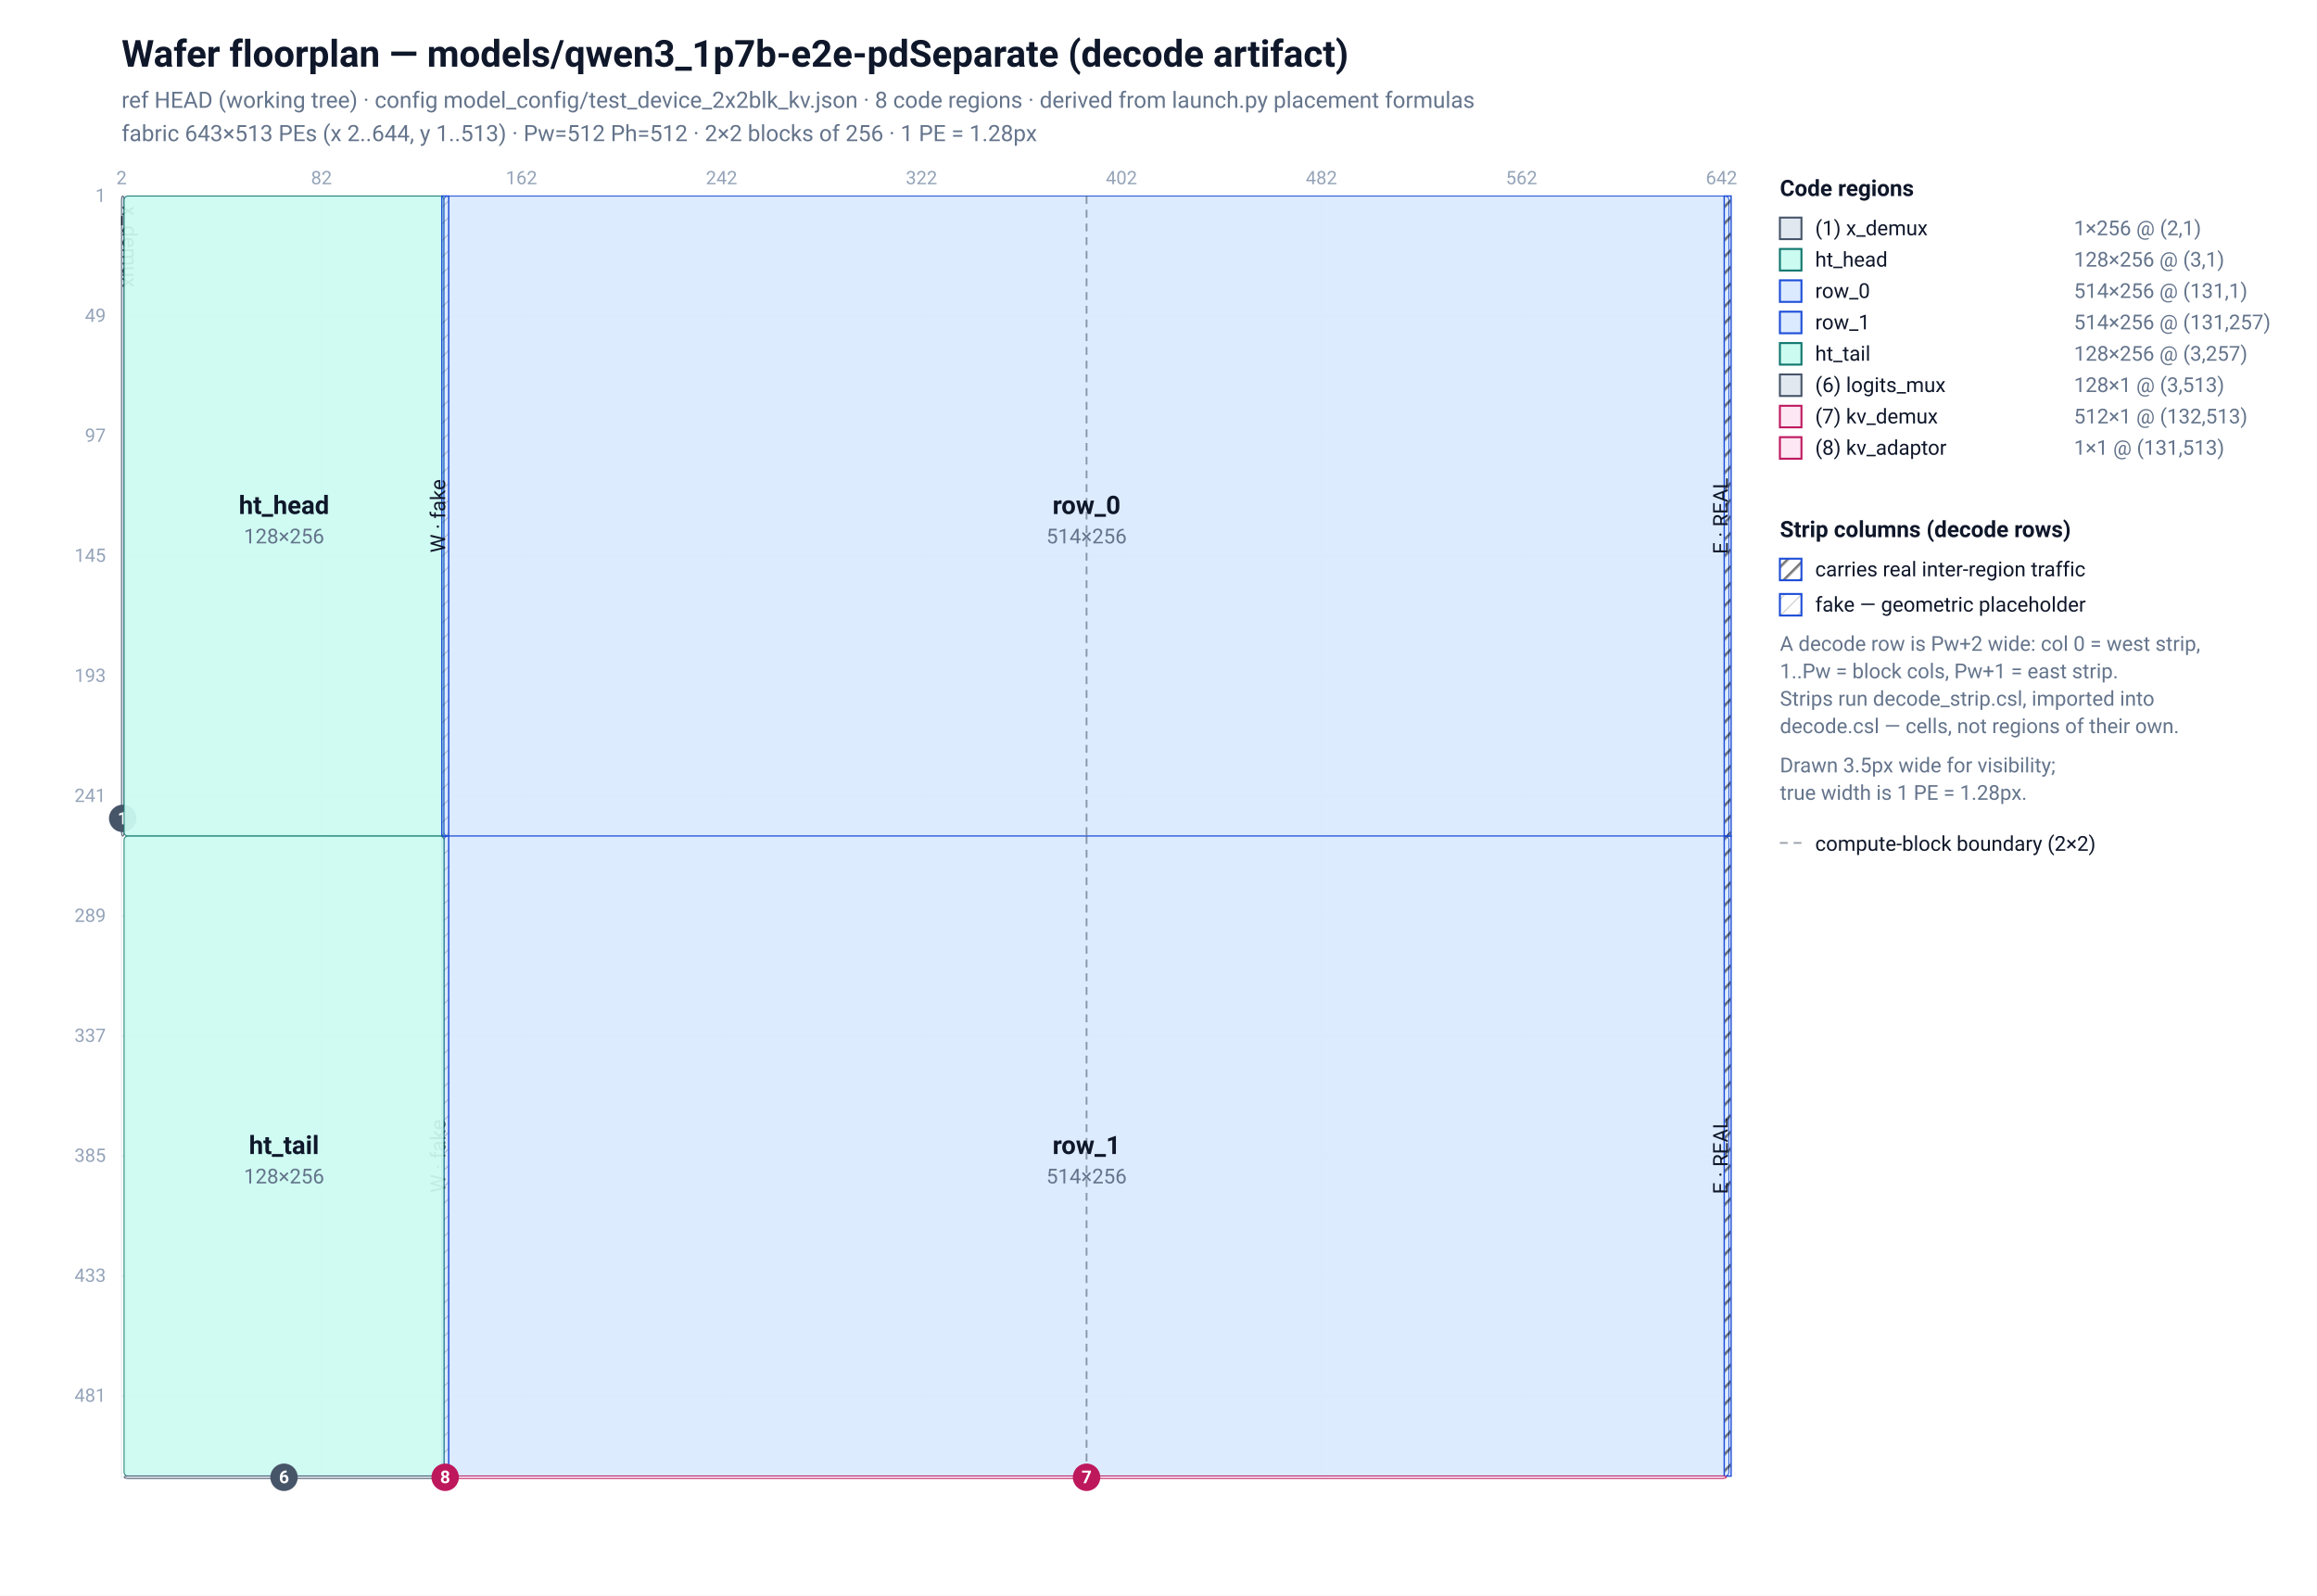
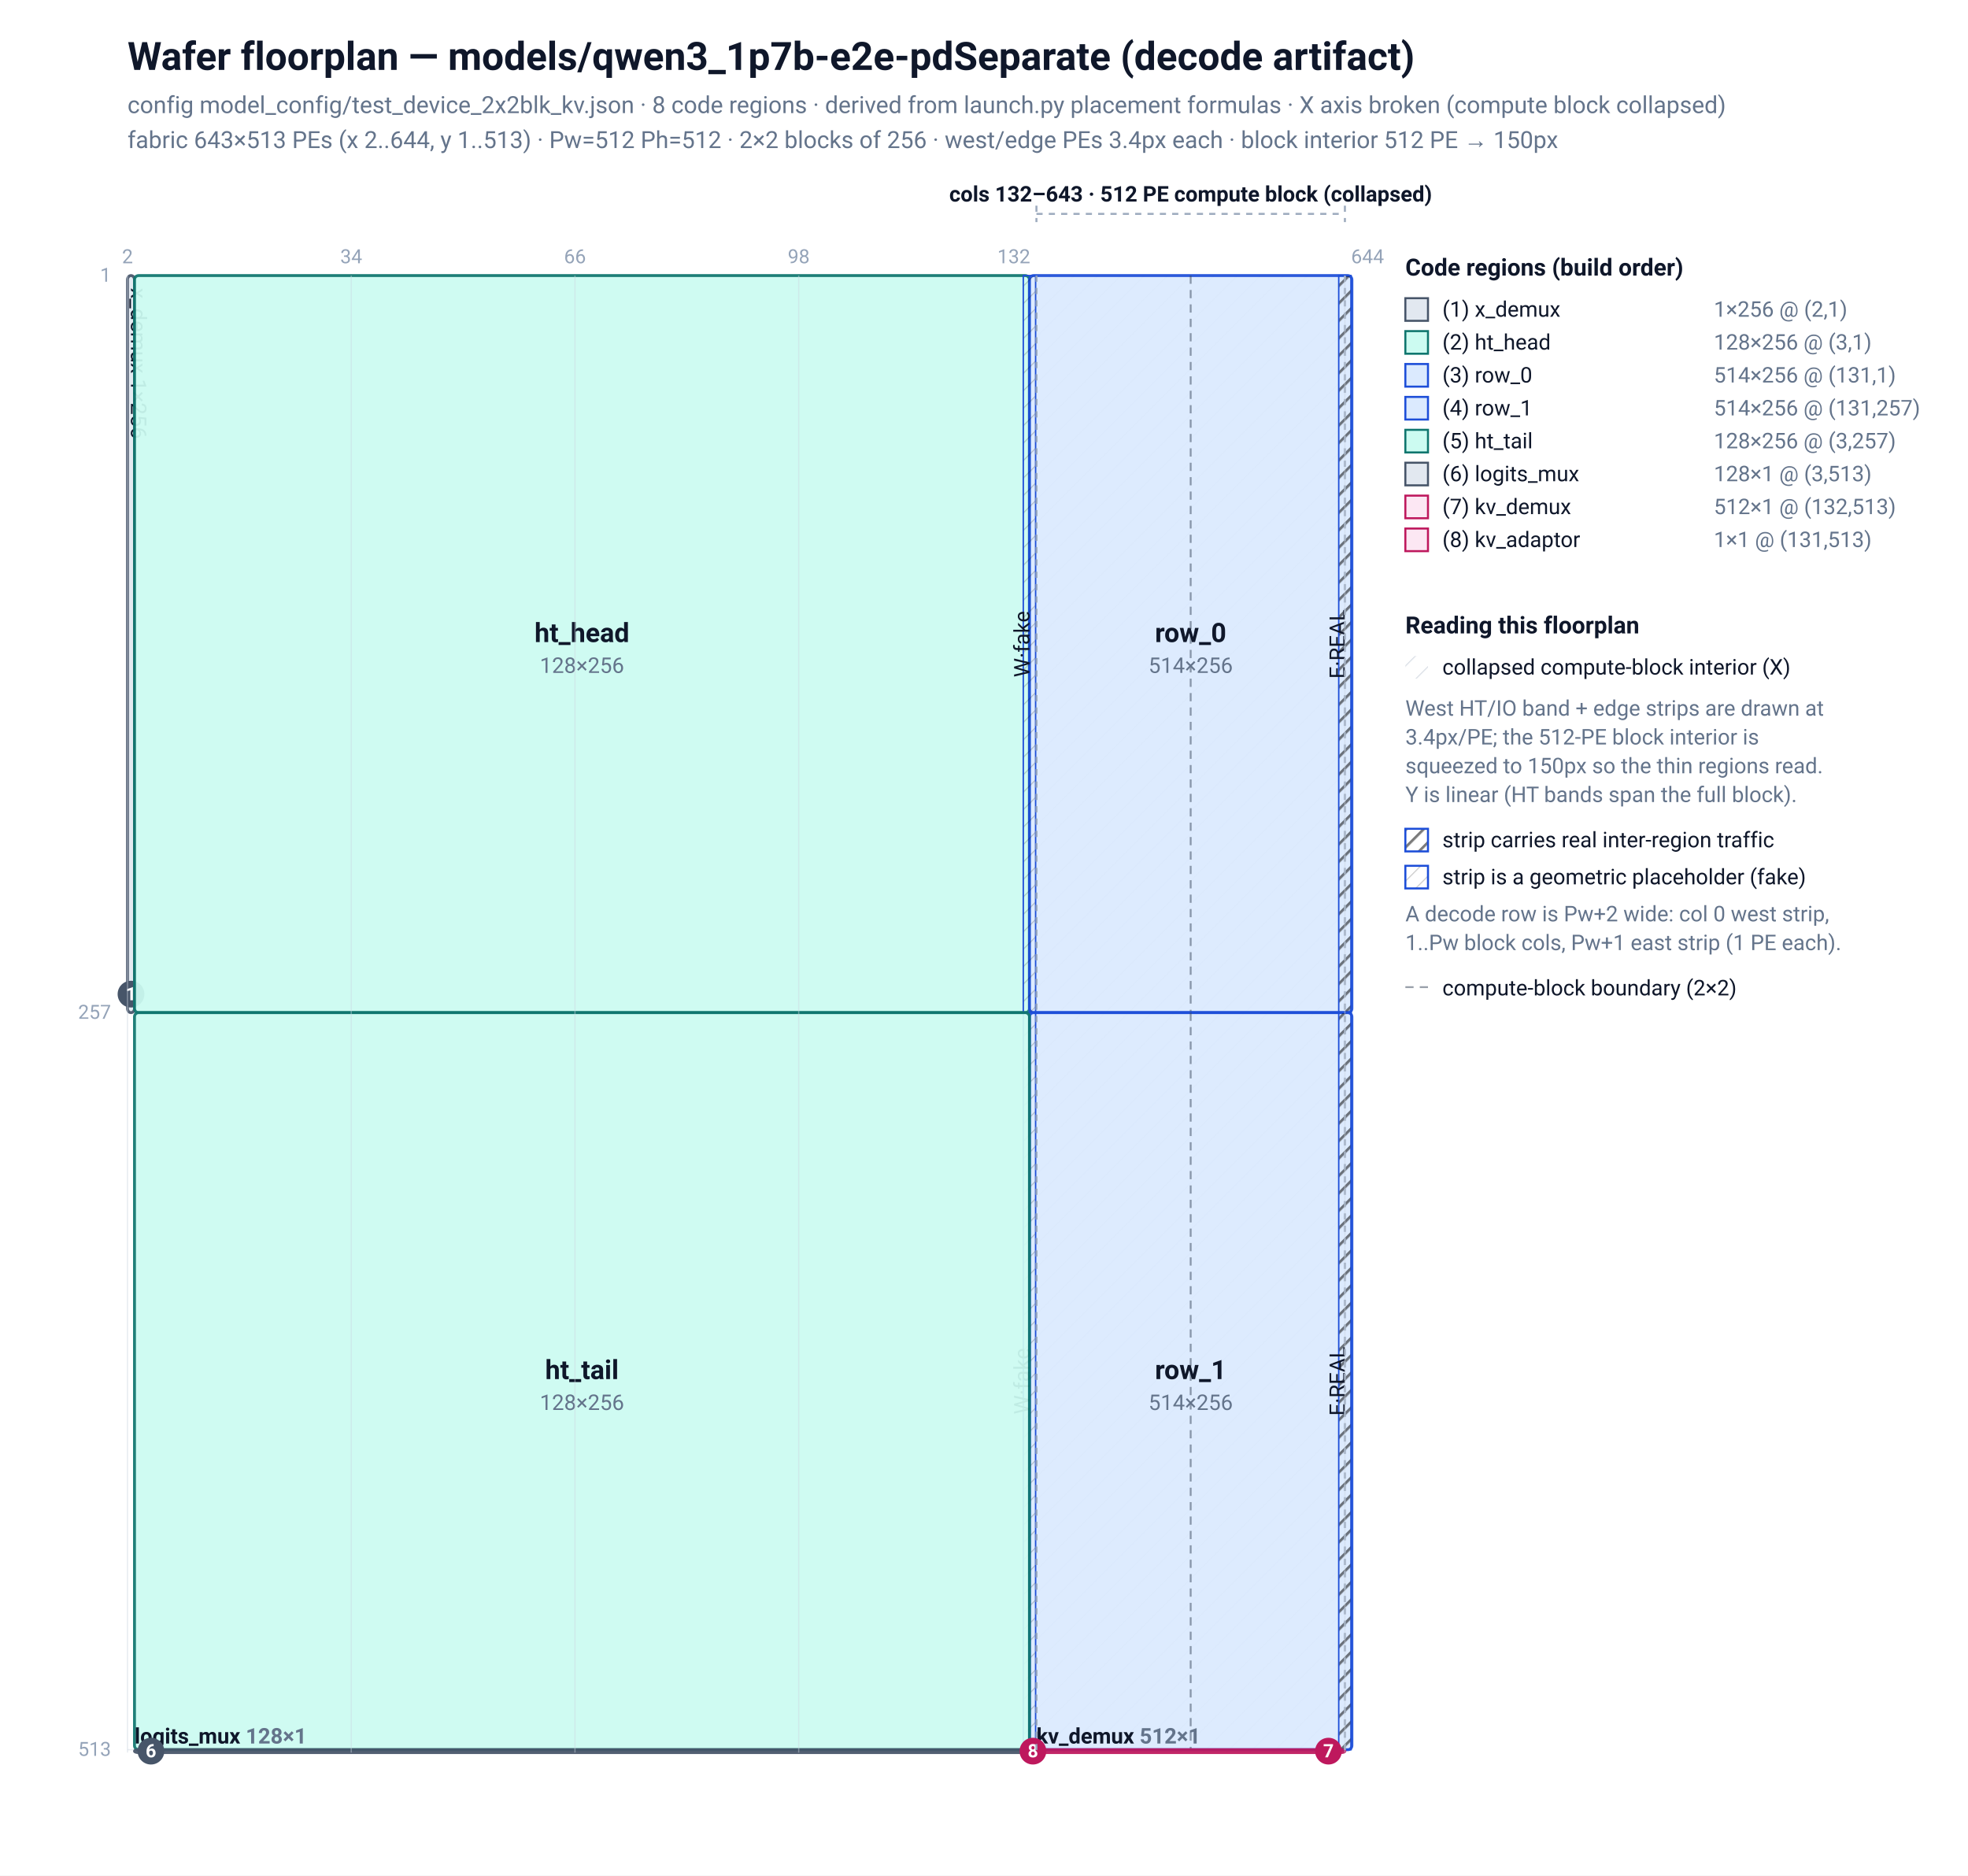
- <svg xmlns="http://www.w3.org/2000/svg" viewBox="0 0 1182 814" width="1182" height="814" font-family="ui-sans-serif,system-ui,Segoe UI,Roboto,Arial,sans-serif">
+ <svg xmlns="http://www.w3.org/2000/svg" viewBox="0 0 957 912" width="957" height="912" font-family="ui-sans-serif,system-ui,Segoe UI,Roboto,Arial,sans-serif">
  <defs>
    <pattern id="hatch" width="6" height="6" patternUnits="userSpaceOnUse" patternTransform="rotate(45)">
      <line x1="0" y1="0" x2="0" y2="6" stroke="currentColor" stroke-width="2.6" opacity=".5" />
    </pattern>
    <pattern id="hatchFake" width="6" height="6" patternUnits="userSpaceOnUse" patternTransform="rotate(45)">
      <line x1="0" y1="0" x2="0" y2="6" stroke="currentColor" stroke-width="1" opacity=".2" />
    </pattern>
+     <pattern id="hatchZoom" width="8" height="8" patternUnits="userSpaceOnUse" patternTransform="rotate(45)">
+       <line x1="0" y1="0" x2="0" y2="8" stroke="#94a3b8" stroke-width="1" opacity=".35" />
+     </pattern>
  </defs>
-   <style>:root{color-scheme:light dark}text{fill:#0f172a}.bg{fill:#fff}.sub{fill:#64748b}.rl{font-size:13px;font-weight:600}.rd{font-size:10.5px}.ax{font-size:9.5px;fill:#94a3b8}.t1{font-size:19px;font-weight:700}.t2{font-size:11.5px}.bdg{font-size:9px;font-weight:700;fill:#fff}.grid{stroke:#cbd5e1;stroke-width:.6;opacity:.45}.blk{stroke:#334155;stroke-dasharray:4 3;stroke-width:.9;fill:none;opacity:.5}@media (prefers-color-scheme:dark){text{fill:#e2e8f0}.bg{fill:#0b1120}.sub{fill:#94a3b8}.ax{fill:#64748b}.grid{stroke:#334155}.blk{stroke:#94a3b8}}</style>
-   <rect class="bg" width="1182" height="814" />
+   <style>:root{color-scheme:light dark}text{fill:#0f172a}.bg{fill:#fff}.sub{fill:#64748b}.rl{font-size:13px;font-weight:600}.rd{font-size:10.5px}.rdb{font-size:10.5px;font-weight:600}.ax{font-size:9.5px;fill:#94a3b8}.t1{font-size:19px;font-weight:700}.t2{font-size:11.5px}.bdg{font-size:9px;font-weight:700;fill:#fff}.grid{stroke:#cbd5e1;stroke-width:.6;opacity:.45}.brk{stroke:#94a3b8;stroke-width:1;stroke-dasharray:3 3;opacity:.9}.blk{stroke:#334155;stroke-dasharray:4 3;stroke-width:.9;fill:none;opacity:.5}@media (prefers-color-scheme:dark){text{fill:#e2e8f0}.bg{fill:#0b1120}.sub{fill:#94a3b8}.ax{fill:#64748b}.grid{stroke:#334155}.blk{stroke:#94a3b8}}</style>
+   <rect class="bg" width="957" height="912" />
  <text class="t1" x="62" y="34">Wafer floorplan — models/qwen3_1p7b-e2e-pdSeparate (decode artifact)</text>
-   <text class="t2 sub" x="62" y="55">ref HEAD (working tree) · config model_config/test_device_2x2blk_kv.json · 8 code regions · derived from launch.py placement formulas</text>
-   <text class="t2 sub" x="62" y="72">fabric 643×513 PEs (x 2..644, y 1..513) · Pw=512 Ph=512 · 2×2 blocks of 256 · 1 PE = 1.28px</text>
-   <line class="grid" x1="62.0" y1="100.0" x2="62.0" y2="754.2" />
-   <text class="ax" x="62.0" y="94.0" text-anchor="middle">2</text>
-   <line class="grid" x1="164.0" y1="100.0" x2="164.0" y2="754.2" />
-   <text class="ax" x="164.0" y="94.0" text-anchor="middle">82</text>
-   <line class="grid" x1="266.0" y1="100.0" x2="266.0" y2="754.2" />
-   <text class="ax" x="266.0" y="94.0" text-anchor="middle">162</text>
-   <line class="grid" x1="368.1" y1="100.0" x2="368.1" y2="754.2" />
-   <text class="ax" x="368.1" y="94.0" text-anchor="middle">242</text>
-   <line class="grid" x1="470.1" y1="100.0" x2="470.1" y2="754.2" />
-   <text class="ax" x="470.1" y="94.0" text-anchor="middle">322</text>
-   <line class="grid" x1="572.1" y1="100.0" x2="572.1" y2="754.2" />
-   <text class="ax" x="572.1" y="94.0" text-anchor="middle">402</text>
-   <line class="grid" x1="674.1" y1="100.0" x2="674.1" y2="754.2" />
-   <text class="ax" x="674.1" y="94.0" text-anchor="middle">482</text>
-   <line class="grid" x1="776.2" y1="100.0" x2="776.2" y2="754.2" />
-   <text class="ax" x="776.2" y="94.0" text-anchor="middle">562</text>
-   <line class="grid" x1="878.2" y1="100.0" x2="878.2" y2="754.2" />
-   <text class="ax" x="878.2" y="94.0" text-anchor="middle">642</text>
-   <line class="grid" x1="62.0" y1="100.0" x2="882.0" y2="100.0" />
-   <text class="ax" x="54.0" y="103.0" text-anchor="end">1</text>
-   <line class="grid" x1="62.0" y1="161.2" x2="882.0" y2="161.2" />
-   <text class="ax" x="54.0" y="164.2" text-anchor="end">49</text>
-   <line class="grid" x1="62.0" y1="222.4" x2="882.0" y2="222.4" />
-   <text class="ax" x="54.0" y="225.4" text-anchor="end">97</text>
-   <line class="grid" x1="62.0" y1="283.6" x2="882.0" y2="283.6" />
-   <text class="ax" x="54.0" y="286.6" text-anchor="end">145</text>
-   <line class="grid" x1="62.0" y1="344.9" x2="882.0" y2="344.9" />
-   <text class="ax" x="54.0" y="347.9" text-anchor="end">193</text>
-   <line class="grid" x1="62.0" y1="406.1" x2="882.0" y2="406.1" />
-   <text class="ax" x="54.0" y="409.1" text-anchor="end">241</text>
-   <line class="grid" x1="62.0" y1="467.3" x2="882.0" y2="467.3" />
-   <text class="ax" x="54.0" y="470.3" text-anchor="end">289</text>
-   <line class="grid" x1="62.0" y1="528.5" x2="882.0" y2="528.5" />
-   <text class="ax" x="54.0" y="531.5" text-anchor="end">337</text>
-   <line class="grid" x1="62.0" y1="589.7" x2="882.0" y2="589.7" />
-   <text class="ax" x="54.0" y="592.7" text-anchor="end">385</text>
-   <line class="grid" x1="62.0" y1="650.9" x2="882.0" y2="650.9" />
-   <text class="ax" x="54.0" y="653.9" text-anchor="end">433</text>
-   <line class="grid" x1="62.0" y1="712.1" x2="882.0" y2="712.1" />
-   <text class="ax" x="54.0" y="715.1" text-anchor="end">481</text>
-   <rect x="62.0" y="100.0" width="1.3" height="326.5" fill="#e2e8f0" stroke="#475569" stroke-width="0.5" rx="2" opacity=".93" />
-   <text class="rd" x="62.6" y="105.0" text-anchor="start" transform="rotate(90 62.6 105.0)" fill="#475569">x_demux</text>
-   <circle cx="62.6" cy="417.5" r="7" fill="#475569" />
-   <text class="bdg" x="62.6" y="420.5" text-anchor="middle">1</text>
-   <rect x="63.3" y="100.0" width="163.2" height="326.5" fill="#ccfbf1" stroke="#0f766e" stroke-width="0.5" rx="2" opacity=".93" />
-   <text class="rl" x="144.9" y="262.2" text-anchor="middle">ht_head</text>
-   <text class="rd sub" x="144.9" y="277.2" text-anchor="middle">128×256</text>
-   <rect x="226.5" y="100.0" width="655.5" height="326.5" fill="#dbeafe" stroke="#1d4ed8" stroke-width="0.5" rx="2" opacity=".93" />
-   <rect x="225.4" y="100.0" width="3.5" height="326.5" fill="url(#hatchFake)" stroke="#1d4ed8" stroke-width=".7" color="#1d4ed8" />
-   <text class="rd" x="227.1" y="263.2" text-anchor="middle" transform="rotate(-90 227.1 263.2)" fill="#1d4ed8">W · fake</text>
-   <rect x="879.6" y="100.0" width="3.5" height="326.5" fill="url(#hatch)" stroke="#1d4ed8" stroke-width=".7" color="#1d4ed8" />
-   <text class="rd" x="881.4" y="263.2" text-anchor="middle" transform="rotate(-90 881.4 263.2)" fill="#1d4ed8">E · REAL</text>
-   <line class="blk" x1="554.3" y1="100.0" x2="554.3" y2="426.5" />
-   <text class="rl" x="554.3" y="262.2" text-anchor="middle">row_0</text>
-   <text class="rd sub" x="554.3" y="277.2" text-anchor="middle">514×256</text>
-   <rect x="226.5" y="426.5" width="655.5" height="326.5" fill="#dbeafe" stroke="#1d4ed8" stroke-width="0.5" rx="2" opacity=".93" />
-   <rect x="225.4" y="426.5" width="3.5" height="326.5" fill="url(#hatchFake)" stroke="#1d4ed8" stroke-width=".7" color="#1d4ed8" />
-   <text class="rd" x="227.1" y="589.7" text-anchor="middle" transform="rotate(-90 227.1 589.7)" fill="#1d4ed8">W · fake</text>
-   <rect x="879.6" y="426.5" width="3.5" height="326.5" fill="url(#hatch)" stroke="#1d4ed8" stroke-width=".7" color="#1d4ed8" />
-   <text class="rd" x="881.4" y="589.7" text-anchor="middle" transform="rotate(-90 881.4 589.7)" fill="#1d4ed8">E · REAL</text>
-   <line class="blk" x1="554.3" y1="426.5" x2="554.3" y2="752.9" />
-   <text class="rl" x="554.3" y="588.7" text-anchor="middle">row_1</text>
-   <text class="rd sub" x="554.3" y="603.7" text-anchor="middle">514×256</text>
-   <rect x="63.3" y="426.5" width="163.2" height="326.5" fill="#ccfbf1" stroke="#0f766e" stroke-width="0.5" rx="2" opacity=".93" />
-   <text class="rl" x="144.9" y="588.7" text-anchor="middle">ht_tail</text>
-   <text class="rd sub" x="144.9" y="603.7" text-anchor="middle">128×256</text>
-   <rect x="63.3" y="752.9" width="163.2" height="1.3" fill="#e2e8f0" stroke="#475569" stroke-width="0.5" rx="2" opacity=".93" />
-   <circle cx="144.9" cy="753.6" r="7" fill="#475569" />
-   <text class="bdg" x="144.9" y="756.6" text-anchor="middle">6</text>
-   <rect x="227.8" y="752.9" width="652.9" height="1.3" fill="#fce7f3" stroke="#be185d" stroke-width="0.5" rx="2" opacity=".93" />
-   <circle cx="554.3" cy="753.6" r="7" fill="#be185d" />
-   <text class="bdg" x="554.3" y="756.6" text-anchor="middle">7</text>
-   <rect x="226.5" y="752.9" width="1.3" height="1.3" fill="#fce7f3" stroke="#be185d" stroke-width="0.5" rx="2" opacity=".93" />
-   <circle cx="227.1" cy="753.6" r="7" fill="#be185d" />
-   <text class="bdg" x="227.1" y="756.6" text-anchor="middle">8</text>
-   <text class="t2" x="908.0" y="100" font-weight="700">Code regions</text>
-   <rect x="908.0" y="111" width="11" height="11" fill="#e2e8f0" stroke="#475569" />
-   <text class="rd" x="926.0" y="120">(1) x_demux</text>
-   <text class="rd sub" x="1058.0" y="120">1×256 @ (2,1)</text>
-   <rect x="908.0" y="127" width="11" height="11" fill="#ccfbf1" stroke="#0f766e" />
-   <text class="rd" x="926.0" y="136">    ht_head</text>
-   <text class="rd sub" x="1058.0" y="136">128×256 @ (3,1)</text>
-   <rect x="908.0" y="143" width="11" height="11" fill="#dbeafe" stroke="#1d4ed8" />
-   <text class="rd" x="926.0" y="152">    row_0</text>
-   <text class="rd sub" x="1058.0" y="152">514×256 @ (131,1)</text>
-   <rect x="908.0" y="159" width="11" height="11" fill="#dbeafe" stroke="#1d4ed8" />
-   <text class="rd" x="926.0" y="168">    row_1</text>
-   <text class="rd sub" x="1058.0" y="168">514×256 @ (131,257)</text>
-   <rect x="908.0" y="175" width="11" height="11" fill="#ccfbf1" stroke="#0f766e" />
-   <text class="rd" x="926.0" y="184">    ht_tail</text>
-   <text class="rd sub" x="1058.0" y="184">128×256 @ (3,257)</text>
-   <rect x="908.0" y="191" width="11" height="11" fill="#e2e8f0" stroke="#475569" />
-   <text class="rd" x="926.0" y="200">(6) logits_mux</text>
-   <text class="rd sub" x="1058.0" y="200">128×1 @ (3,513)</text>
-   <rect x="908.0" y="207" width="11" height="11" fill="#fce7f3" stroke="#be185d" />
-   <text class="rd" x="926.0" y="216">(7) kv_demux</text>
-   <text class="rd sub" x="1058.0" y="216">512×1 @ (132,513)</text>
-   <rect x="908.0" y="223" width="11" height="11" fill="#fce7f3" stroke="#be185d" />
-   <text class="rd" x="926.0" y="232">(8) kv_adaptor</text>
-   <text class="rd sub" x="1058.0" y="232">1×1 @ (131,513)</text>
-   <text class="t2" x="908.0" y="274" font-weight="700">Strip columns (decode rows)</text>
-   <rect x="908.0" y="285" width="11" height="11" fill="url(#hatch)" stroke="#1d4ed8" color="#1d4ed8" />
-   <text class="rd" x="926.0" y="294">carries real inter-region traffic</text>
-   <rect x="908.0" y="303" width="11" height="11" fill="url(#hatchFake)" stroke="#1d4ed8" color="#1d4ed8" />
-   <text class="rd" x="926.0" y="312">fake — geometric placeholder</text>
-   <text class="rd sub" x="908.0" y="332">A decode row is Pw+2 wide: col 0 = west strip,</text>
-   <text class="rd sub" x="908.0" y="346">1..Pw = block cols, Pw+1 = east strip.</text>
-   <text class="rd sub" x="908.0" y="360">Strips run decode_strip.csl, imported into</text>
-   <text class="rd sub" x="908.0" y="374">decode.csl — cells, not regions of their own.</text>
-   <text class="rd sub" x="908.0" y="394">Drawn 3.5px wide for visibility;</text>
-   <text class="rd sub" x="908.0" y="408">true width is 1 PE = 1.28px.</text>
-   <line class="blk" x1="908.0" y1="430" x2="919.0" y2="430" />
-   <text class="rd" x="926.0" y="434">compute-block boundary (2×2)</text>
+   <text class="t2 sub" x="62" y="55">config model_config/test_device_2x2blk_kv.json · 8 code regions · derived from launch.py placement formulas · X axis broken (compute block collapsed)</text>
+   <text class="t2 sub" x="62" y="72">fabric 643×513 PEs (x 2..644, y 1..513) · Pw=512 Ph=512 · 2×2 blocks of 256 · west/edge PEs 3.4px each · block interior 512 PE → 150px</text>
+   <rect x="504.0" y="134.0" width="150.0" height="718.2" fill="url(#hatchZoom)" />
+   <line class="grid" x1="62.0" y1="134.0" x2="657.4" y2="134.0" />
+   <text class="ax" x="54.0" y="137.0" text-anchor="end">1</text>
+   <line class="grid" x1="62.0" y1="492.4" x2="657.4" y2="492.4" />
+   <text class="ax" x="54.0" y="495.4" text-anchor="end">257</text>
+   <line class="grid" x1="62.0" y1="850.8" x2="657.4" y2="850.8" />
+   <text class="ax" x="54.0" y="853.8" text-anchor="end">513</text>
+   <rect x="62.0" y="134.0" width="3.4" height="358.4" fill="#e2e8f0" stroke="#475569" stroke-width="1.4" rx="2" opacity=".93" />
+   <text class="rd" x="63.7" y="140.0" text-anchor="start" transform="rotate(90 63.7 140.0)" fill="#475569">x_demux 1×256</text>
+   <circle cx="63.7" cy="483.4" r="6.5" fill="#475569" />
+   <text class="bdg" x="63.7" y="486.4" text-anchor="middle">1</text>
+   <rect x="65.4" y="134.0" width="435.2" height="358.4" fill="#ccfbf1" stroke="#0f766e" stroke-width="1.4" rx="2" opacity=".93" />
+   <text class="rl" x="283.0" y="312.2" text-anchor="middle">ht_head</text>
+   <text class="rd sub" x="283.0" y="327.2" text-anchor="middle">128×256</text>
+   <rect x="500.6" y="134.0" width="156.8" height="358.4" fill="#dbeafe" stroke="#1d4ed8" stroke-width="1.4" rx="2" opacity=".93" />
+   <rect x="497.6" y="134.0" width="6.0" height="358.4" fill="url(#hatchFake)" stroke="#1d4ed8" stroke-width=".7" color="#1d4ed8" />
+   <text class="rd" x="500.6" y="313.2" text-anchor="middle" transform="rotate(-90 500.6 313.2)" fill="#1d4ed8">W·fake</text>
+   <rect x="651.0" y="134.0" width="6.0" height="358.4" fill="url(#hatch)" stroke="#1d4ed8" stroke-width=".7" color="#1d4ed8" />
+   <text class="rd" x="654.0" y="313.2" text-anchor="middle" transform="rotate(-90 654.0 313.2)" fill="#1d4ed8">E·REAL</text>
+   <line class="blk" x1="579.0" y1="134.0" x2="579.0" y2="492.4" />
+   <text class="rl" x="579.0" y="312.2" text-anchor="middle">row_0</text>
+   <text class="rd sub" x="579.0" y="327.2" text-anchor="middle">514×256</text>
+   <rect x="500.6" y="492.4" width="156.8" height="358.4" fill="#dbeafe" stroke="#1d4ed8" stroke-width="1.4" rx="2" opacity=".93" />
+   <rect x="497.6" y="492.4" width="6.0" height="358.4" fill="url(#hatchFake)" stroke="#1d4ed8" stroke-width=".7" color="#1d4ed8" />
+   <text class="rd" x="500.6" y="671.6" text-anchor="middle" transform="rotate(-90 500.6 671.6)" fill="#1d4ed8">W·fake</text>
+   <rect x="651.0" y="492.4" width="6.0" height="358.4" fill="url(#hatch)" stroke="#1d4ed8" stroke-width=".7" color="#1d4ed8" />
+   <text class="rd" x="654.0" y="671.6" text-anchor="middle" transform="rotate(-90 654.0 671.6)" fill="#1d4ed8">E·REAL</text>
+   <line class="blk" x1="579.0" y1="492.4" x2="579.0" y2="850.8" />
+   <text class="rl" x="579.0" y="670.6" text-anchor="middle">row_1</text>
+   <text class="rd sub" x="579.0" y="685.6" text-anchor="middle">514×256</text>
+   <rect x="65.4" y="492.4" width="435.2" height="358.4" fill="#ccfbf1" stroke="#0f766e" stroke-width="1.4" rx="2" opacity=".93" />
+   <text class="rl" x="283.0" y="670.6" text-anchor="middle">ht_tail</text>
+   <text class="rd sub" x="283.0" y="685.6" text-anchor="middle">128×256</text>
+   <rect x="65.4" y="850.8" width="435.2" height="1.4" fill="#e2e8f0" stroke="#475569" stroke-width="1.4" rx="2" opacity=".93" />
+   <text class="rdb" x="65.4" y="847.8">logits_mux <tspan class="rd sub">128×1</tspan>
+   </text>
+   <circle cx="73.4" cy="851.5" r="6.5" fill="#475569" />
+   <text class="bdg" x="73.4" y="854.5" text-anchor="middle">6</text>
+   <rect x="504.0" y="850.8" width="150.0" height="1.4" fill="#fce7f3" stroke="#be185d" stroke-width="1.4" rx="2" opacity=".93" />
+   <text class="rdb" x="504.0" y="847.8">kv_demux <tspan class="rd sub">512×1</tspan>
+   </text>
+   <circle cx="646.0" cy="851.5" r="6.5" fill="#be185d" />
+   <text class="bdg" x="646.0" y="854.5" text-anchor="middle">7</text>
+   <rect x="500.6" y="850.8" width="3.4" height="1.4" fill="#fce7f3" stroke="#be185d" stroke-width="1.4" rx="2" opacity=".93" />
+   <circle cx="502.3" cy="851.5" r="6.5" fill="#be185d" />
+   <text class="bdg" x="502.3" y="854.5" text-anchor="middle">8</text>
+   <line class="grid" x1="62.0" y1="134.0" x2="62.0" y2="852.2" />
+   <text class="ax" x="62.0" y="128.0" text-anchor="middle">2</text>
+   <line class="grid" x1="170.8" y1="134.0" x2="170.8" y2="852.2" />
+   <text class="ax" x="170.8" y="128.0" text-anchor="middle">34</text>
+   <line class="grid" x1="279.6" y1="134.0" x2="279.6" y2="852.2" />
+   <text class="ax" x="279.6" y="128.0" text-anchor="middle">66</text>
+   <line class="grid" x1="388.4" y1="134.0" x2="388.4" y2="852.2" />
+   <text class="ax" x="388.4" y="128.0" text-anchor="middle">98</text>
+   <line class="brk" x1="504.0" y1="134.0" x2="504.0" y2="852.2" />
+   <line class="brk" x1="654.0" y1="134.0" x2="654.0" y2="852.2" />
+   <line class="brk" x1="504.0" y1="104.0" x2="654.0" y2="104.0" />
+   <line class="brk" x1="504.0" y1="100.0" x2="504.0" y2="108.0" />
+   <line class="brk" x1="654.0" y1="100.0" x2="654.0" y2="108.0" />
+   <text class="rdb" x="579.0" y="98.0" text-anchor="middle" fill="#64748b">cols 132–643 · 512 PE compute block (collapsed)</text>
+   <text class="ax" x="501.0" y="128.0" text-anchor="end">132</text>
+   <text class="ax" x="657.0" y="128.0" text-anchor="start">644</text>
+   <line class="grid" x1="654.0" y1="134.0" x2="654.0" y2="852.2" />
+   <text class="t2" x="683.4" y="134" font-weight="700">Code regions (build order)</text>
+   <rect x="683.4" y="145" width="11" height="11" fill="#e2e8f0" stroke="#475569" />
+   <text class="rd" x="701.4" y="154">(1) x_demux</text>
+   <text class="rd sub" x="833.4" y="154">1×256 @ (2,1)</text>
+   <rect x="683.4" y="161" width="11" height="11" fill="#ccfbf1" stroke="#0f766e" />
+   <text class="rd" x="701.4" y="170">(2) ht_head</text>
+   <text class="rd sub" x="833.4" y="170">128×256 @ (3,1)</text>
+   <rect x="683.4" y="177" width="11" height="11" fill="#dbeafe" stroke="#1d4ed8" />
+   <text class="rd" x="701.4" y="186">(3) row_0</text>
+   <text class="rd sub" x="833.4" y="186">514×256 @ (131,1)</text>
+   <rect x="683.4" y="193" width="11" height="11" fill="#dbeafe" stroke="#1d4ed8" />
+   <text class="rd" x="701.4" y="202">(4) row_1</text>
+   <text class="rd sub" x="833.4" y="202">514×256 @ (131,257)</text>
+   <rect x="683.4" y="209" width="11" height="11" fill="#ccfbf1" stroke="#0f766e" />
+   <text class="rd" x="701.4" y="218">(5) ht_tail</text>
+   <text class="rd sub" x="833.4" y="218">128×256 @ (3,257)</text>
+   <rect x="683.4" y="225" width="11" height="11" fill="#e2e8f0" stroke="#475569" />
+   <text class="rd" x="701.4" y="234">(6) logits_mux</text>
+   <text class="rd sub" x="833.4" y="234">128×1 @ (3,513)</text>
+   <rect x="683.4" y="241" width="11" height="11" fill="#fce7f3" stroke="#be185d" />
+   <text class="rd" x="701.4" y="250">(7) kv_demux</text>
+   <text class="rd sub" x="833.4" y="250">512×1 @ (132,513)</text>
+   <rect x="683.4" y="257" width="11" height="11" fill="#fce7f3" stroke="#be185d" />
+   <text class="rd" x="701.4" y="266">(8) kv_adaptor</text>
+   <text class="rd sub" x="833.4" y="266">1×1 @ (131,513)</text>
+   <text class="t2" x="683.4" y="308" font-weight="700">Reading this floorplan</text>
+   <rect x="683.4" y="319" width="11" height="11" fill="url(#hatchZoom)" />
+   <text class="rd" x="701.4" y="328">collapsed compute-block interior (X)</text>
+   <text class="rd sub" x="683.4" y="348">West HT/IO band + edge strips are drawn at</text>
+   <text class="rd sub" x="683.4" y="362">3.4px/PE; the 512-PE block interior is</text>
+   <text class="rd sub" x="683.4" y="376">squeezed to 150px so the thin regions read.</text>
+   <text class="rd sub" x="683.4" y="390">Y is linear (HT bands span the full block).</text>
+   <rect x="683.4" y="403" width="11" height="11" fill="url(#hatch)" stroke="#1d4ed8" color="#1d4ed8" />
+   <text class="rd" x="701.4" y="412">strip carries real inter-region traffic</text>
+   <rect x="683.4" y="421" width="11" height="11" fill="url(#hatchFake)" stroke="#1d4ed8" color="#1d4ed8" />
+   <text class="rd" x="701.4" y="430">strip is a geometric placeholder (fake)</text>
+   <text class="rd sub" x="683.4" y="448">A decode row is Pw+2 wide: col 0 west strip,</text>
+   <text class="rd sub" x="683.4" y="462">1..Pw block cols, Pw+1 east strip (1 PE each).</text>
+   <line class="blk" x1="683.4" y1="480" x2="694.4" y2="480" />
+   <text class="rd" x="701.4" y="484">compute-block boundary (2×2)</text>
</svg>
